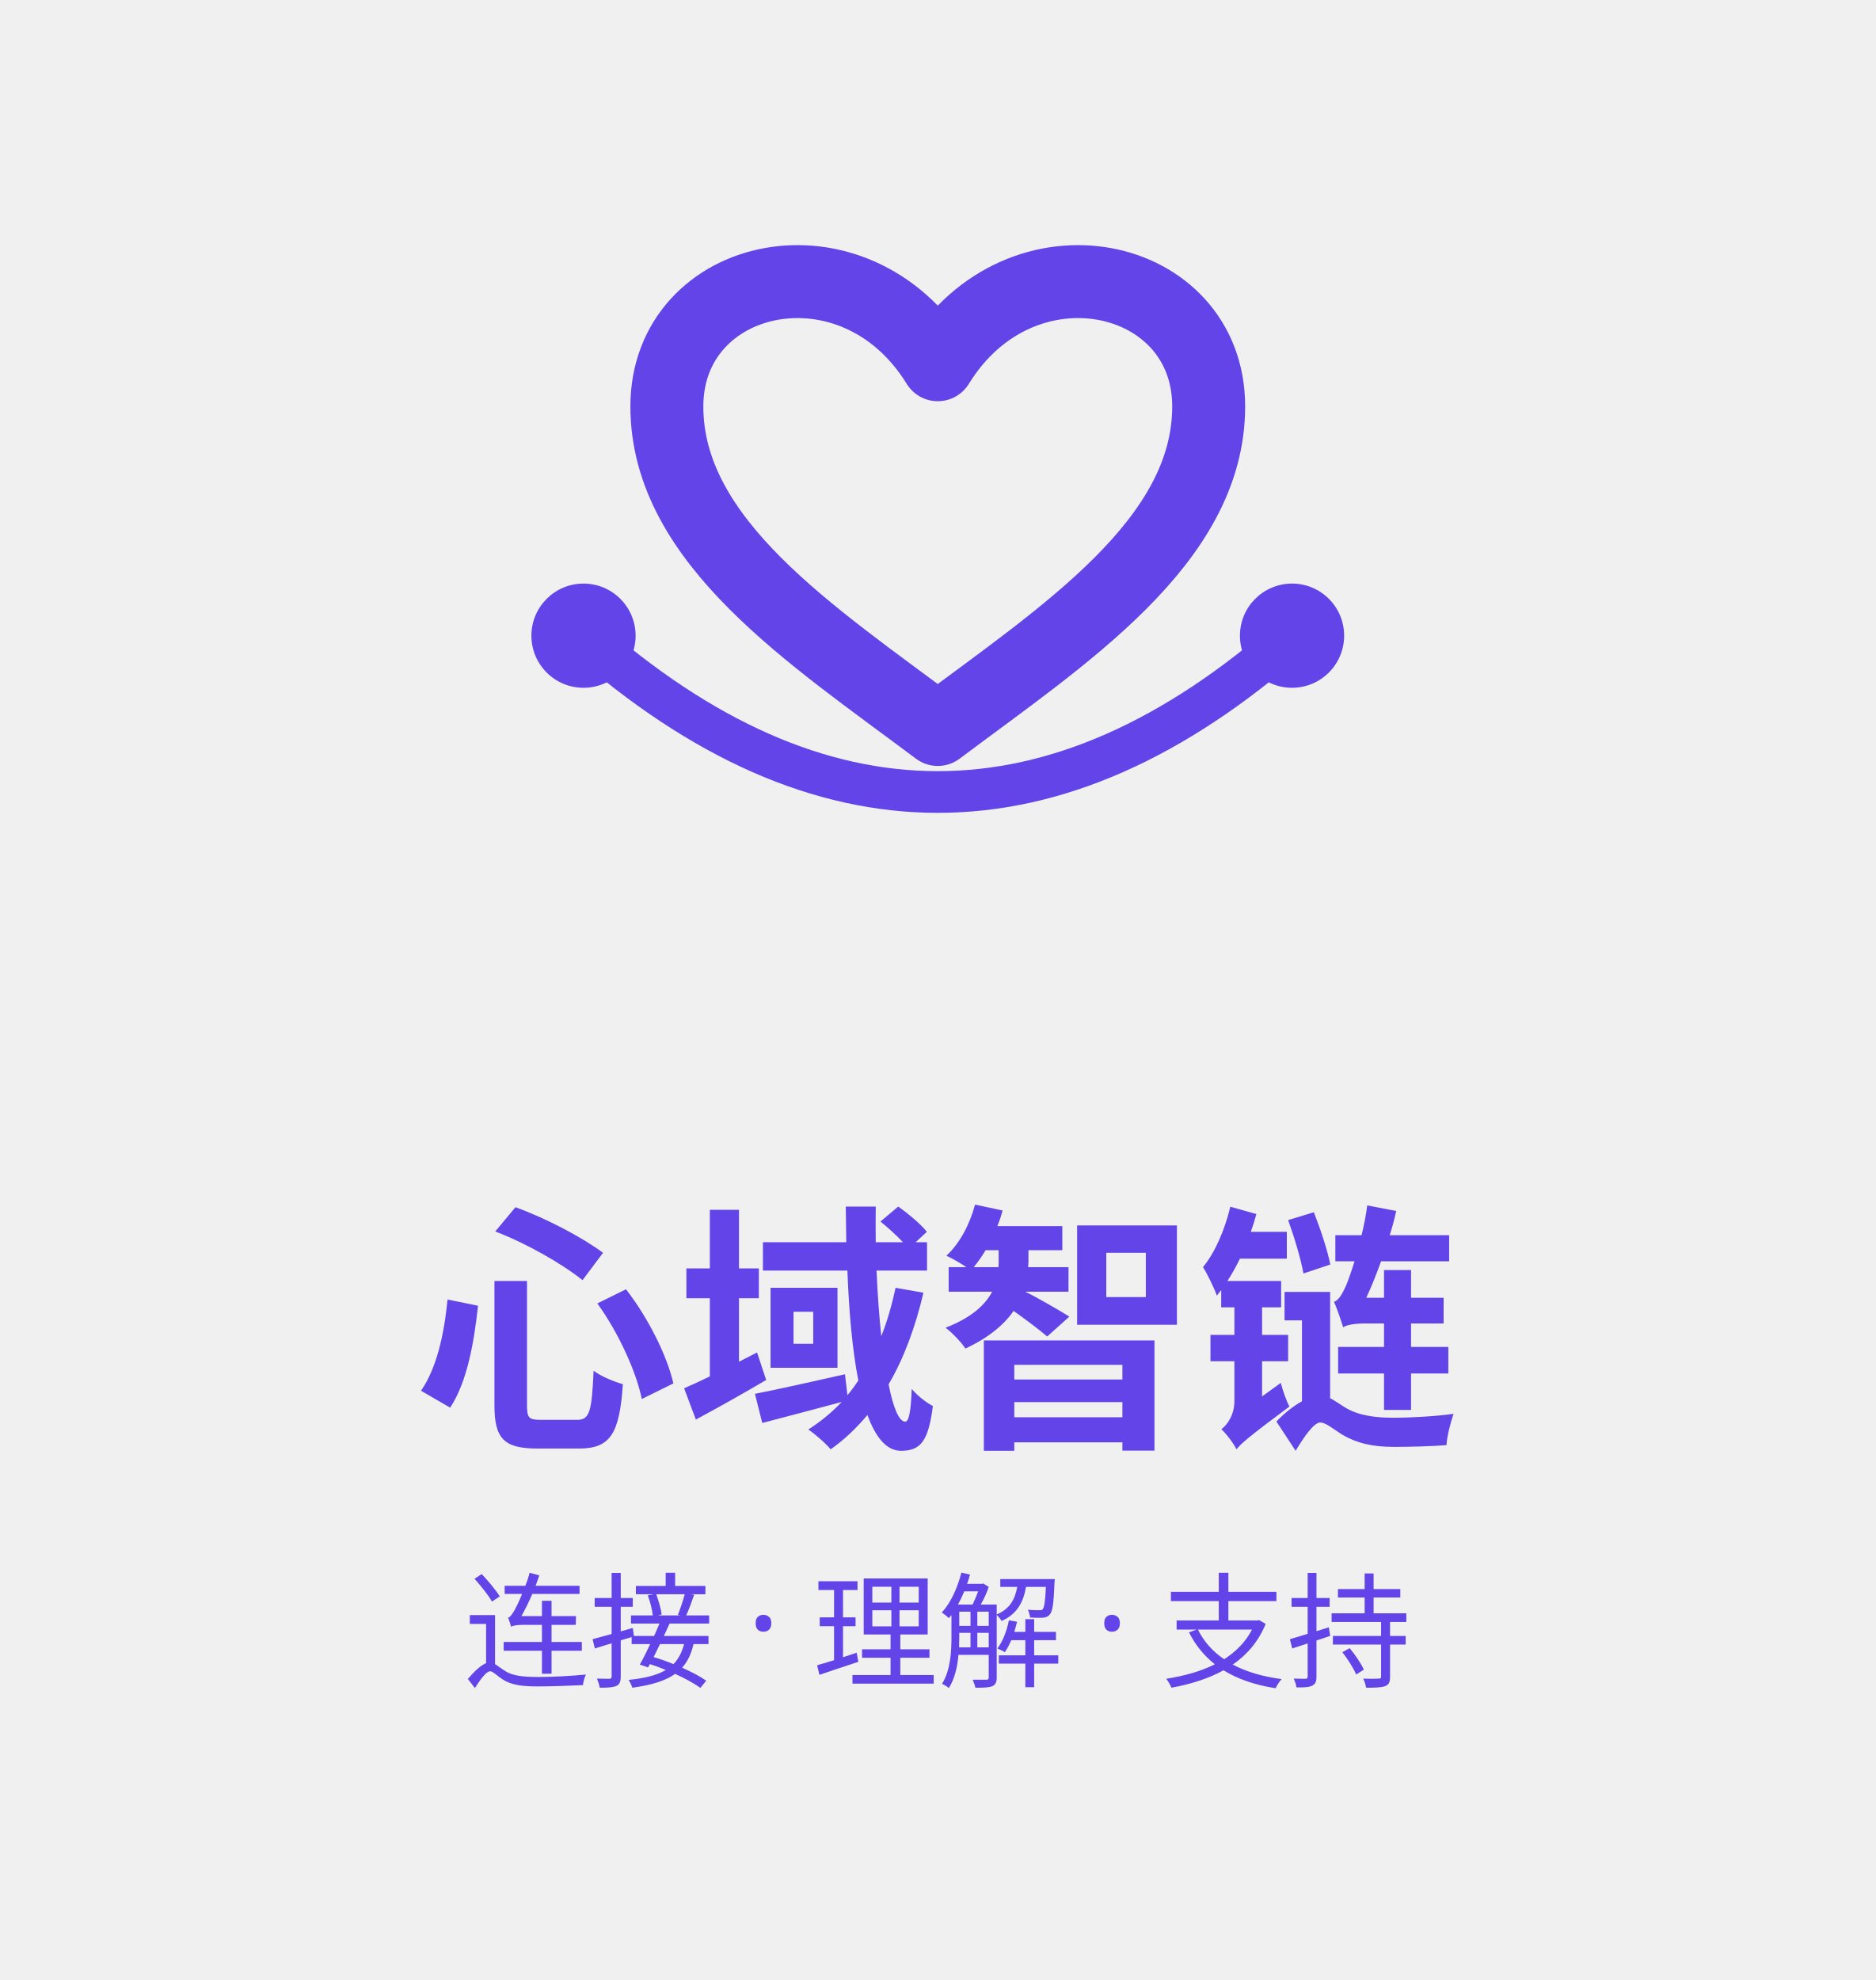
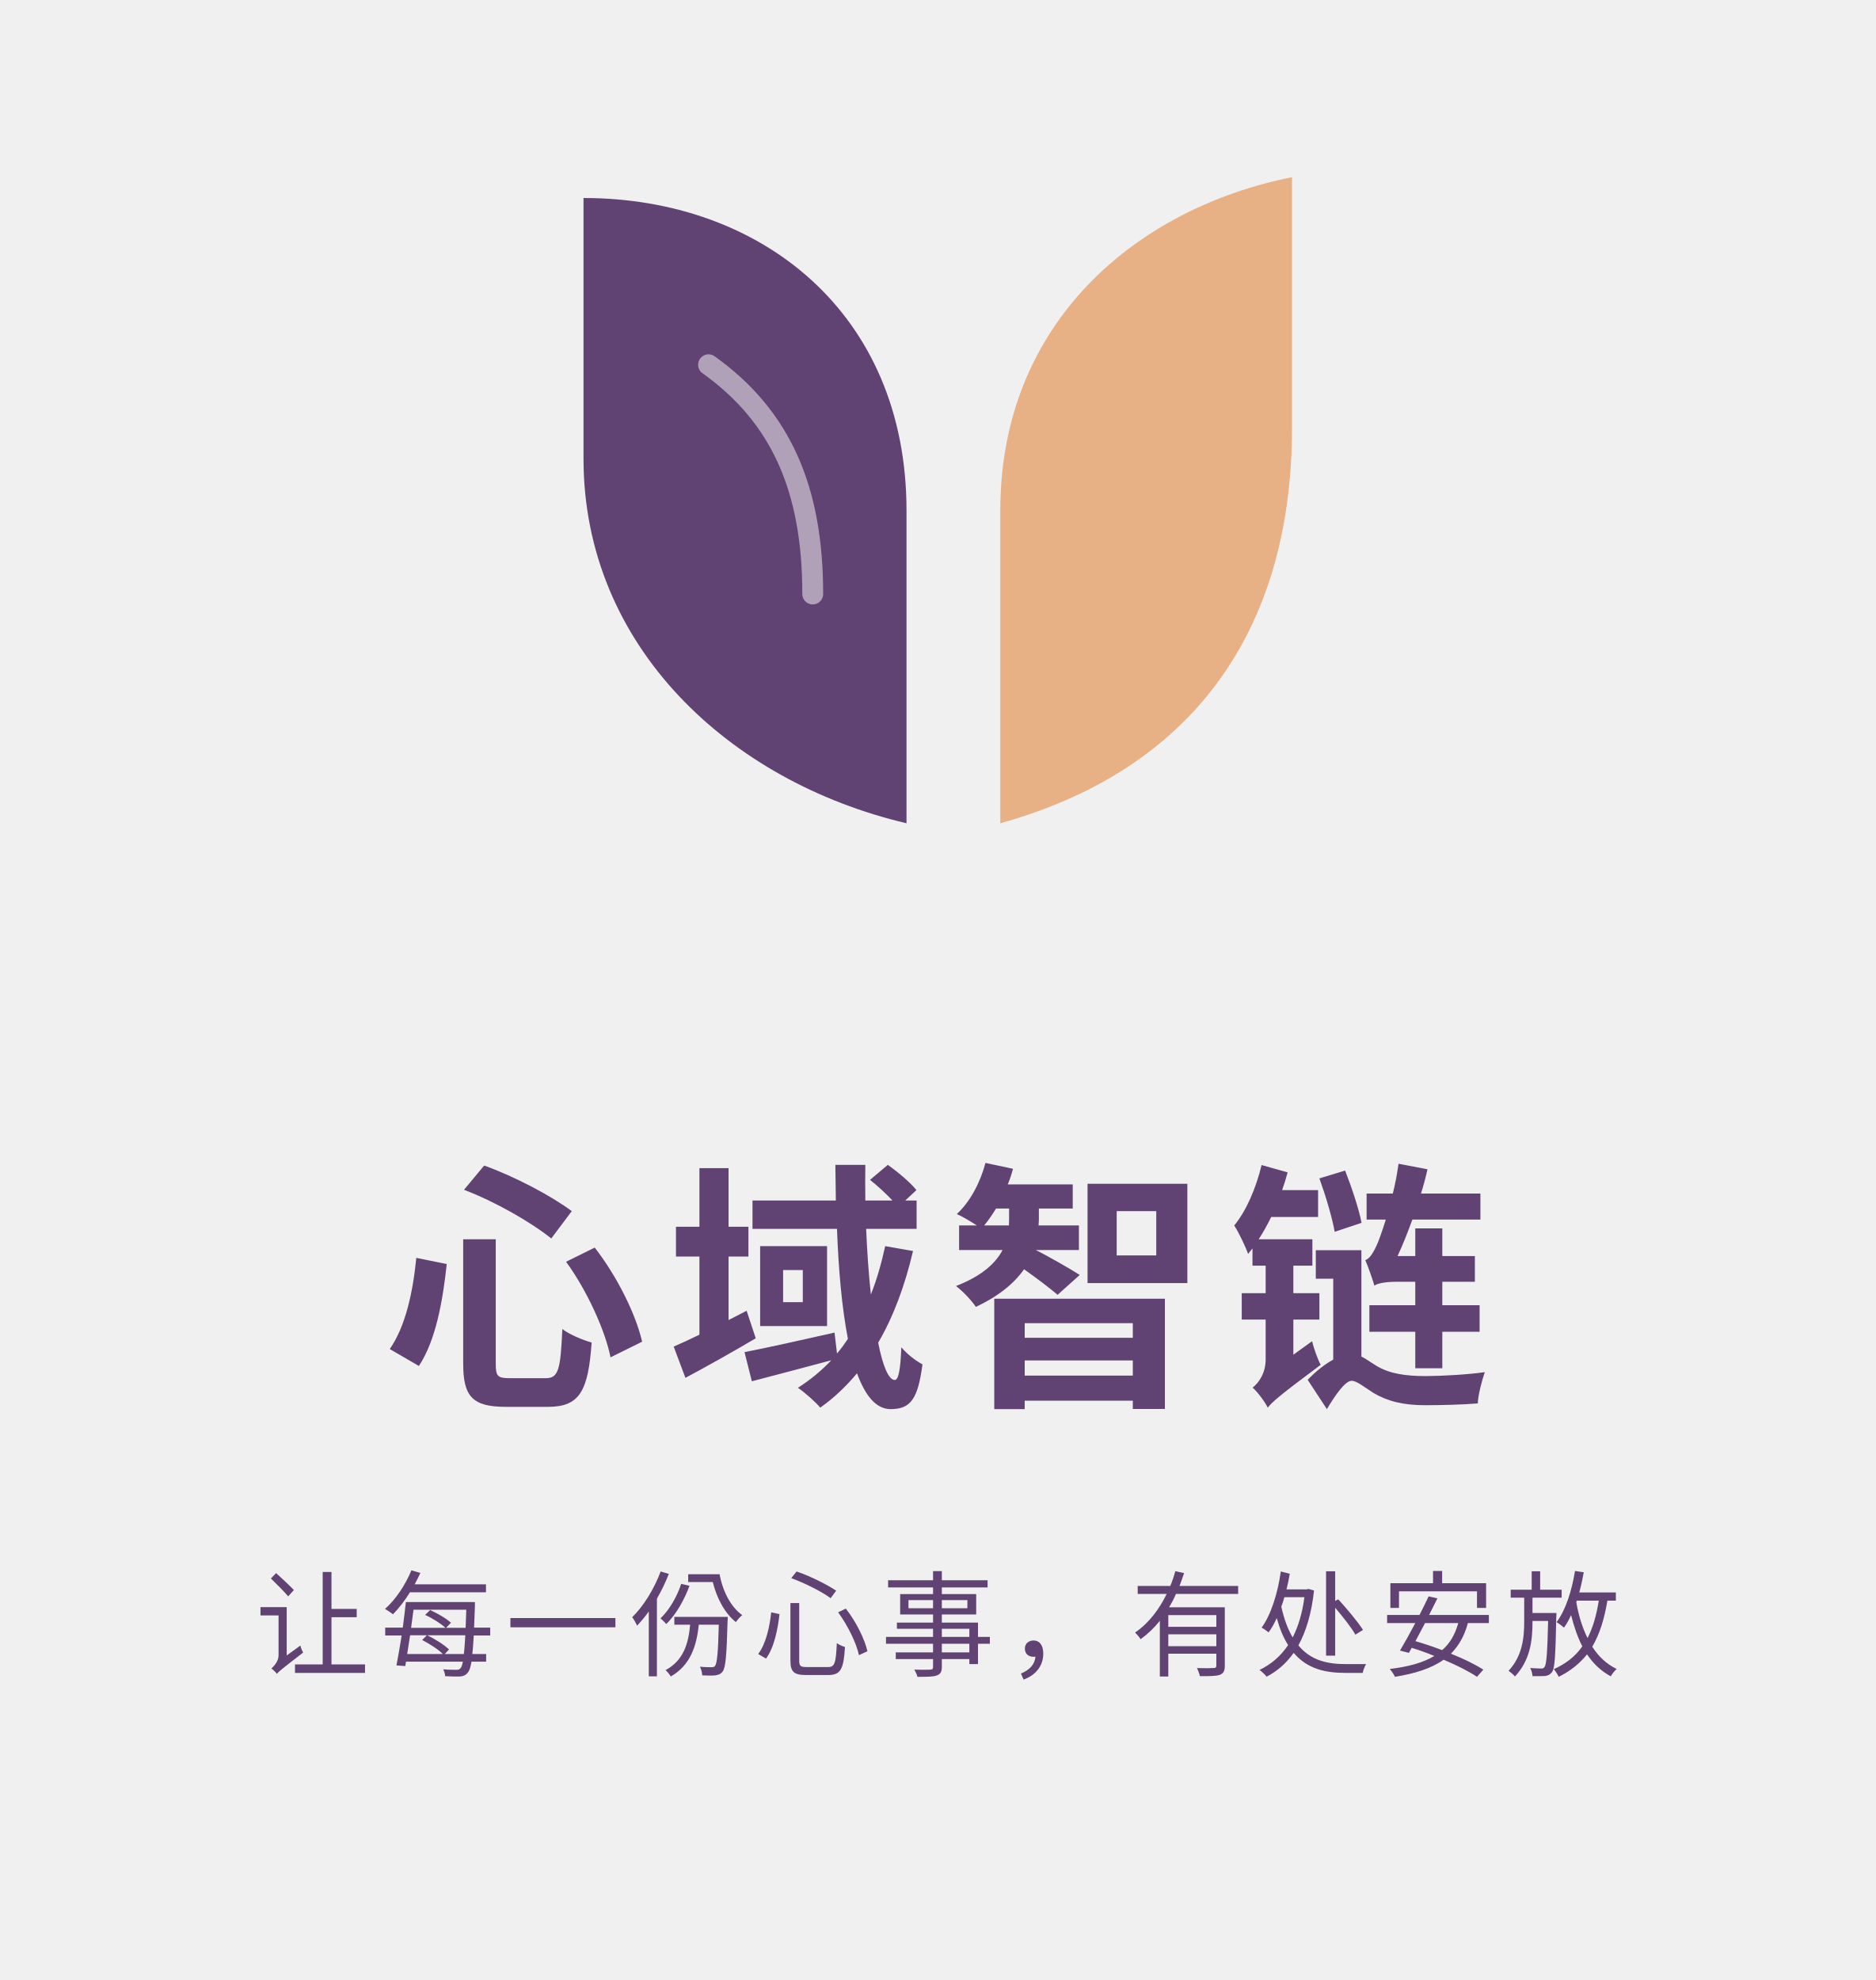
<svg xmlns="http://www.w3.org/2000/svg" width="180" height="190" viewBox="0 0 180 190" role="img">
  <g transform="translate(42 0)">
-     <circle cx="48" cy="48" r="45" fill="none" />
-     <path d="M48 70C36 61 22 52 22 39C22 26 40 22 48 35C56 22 74 26 74 39C74 52 60 61 48 70Z" fill="none" stroke="#6244E8" stroke-width="7" stroke-linejoin="round" />
-     <path d="M14 61Q48 91 82 61" fill="none" stroke="#6244E8" stroke-width="4" stroke-linecap="round" />
-     <circle cx="14" cy="61" r="5" fill="#6244E8" />
-     <circle cx="82" cy="61" r="5" fill="#6244E8" />
+     <path d="M14 19C31 19 45 30 45 49V79C28 75 14 62 14 44Z" fill="#604372" />
+     <path d="M54 79V49C54 31 67 20 82 17V41C82 61 72 74 54 79Z" fill="#E8B185" />
+     <path d="M26 35C33 40 36 47 36 57" fill="none" stroke="#FFFFFF" stroke-opacity=".5" stroke-width="2" stroke-linecap="round" />
  </g>
-   <text x="90" y="137" text-anchor="middle" font-family="Microsoft YaHei, sans-serif" font-size="25" font-weight="600" fill="#6244E8">心域智链</text>
-   <text x="90" y="161" text-anchor="middle" font-family="sans-serif" font-size="12" fill="#6244E8">连接 · 理解 · 支持</text>
+   <text x="90" y="133" text-anchor="middle" font-family="Microsoft YaHei, sans-serif" font-size="25" font-weight="600" letter-spacing="2" fill="#604372">心域智链</text>
+   <text x="90" y="160" text-anchor="middle" font-family="Microsoft YaHei,sans-serif" font-size="11" letter-spacing="1" fill="#604372">让每一份心事，有处安放</text>
</svg>
